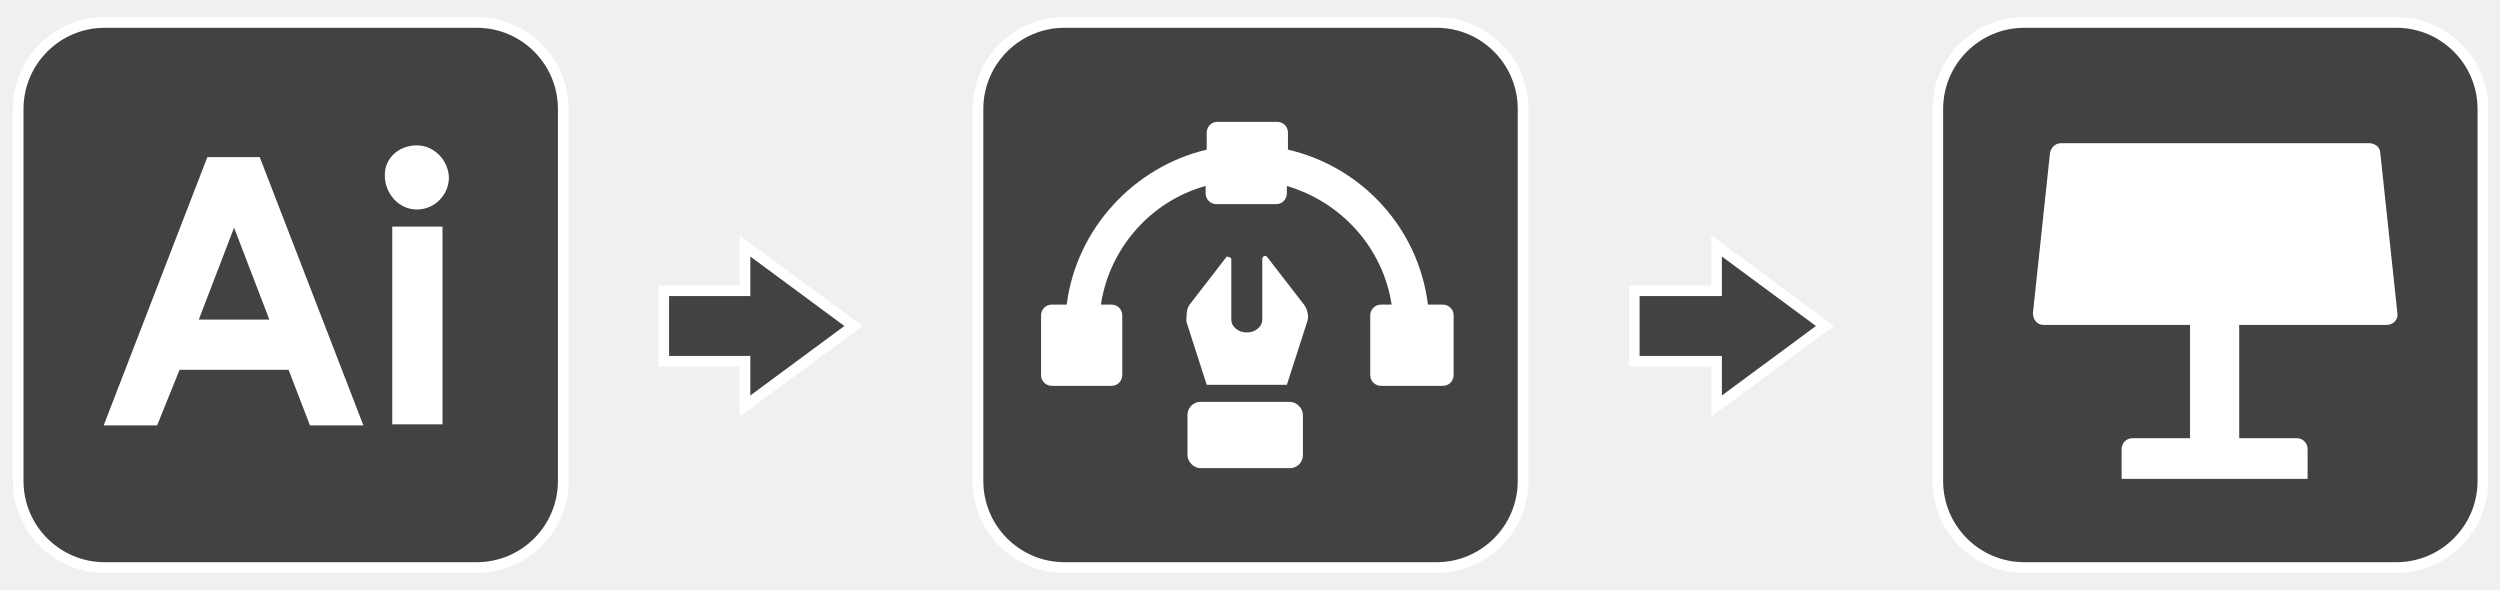
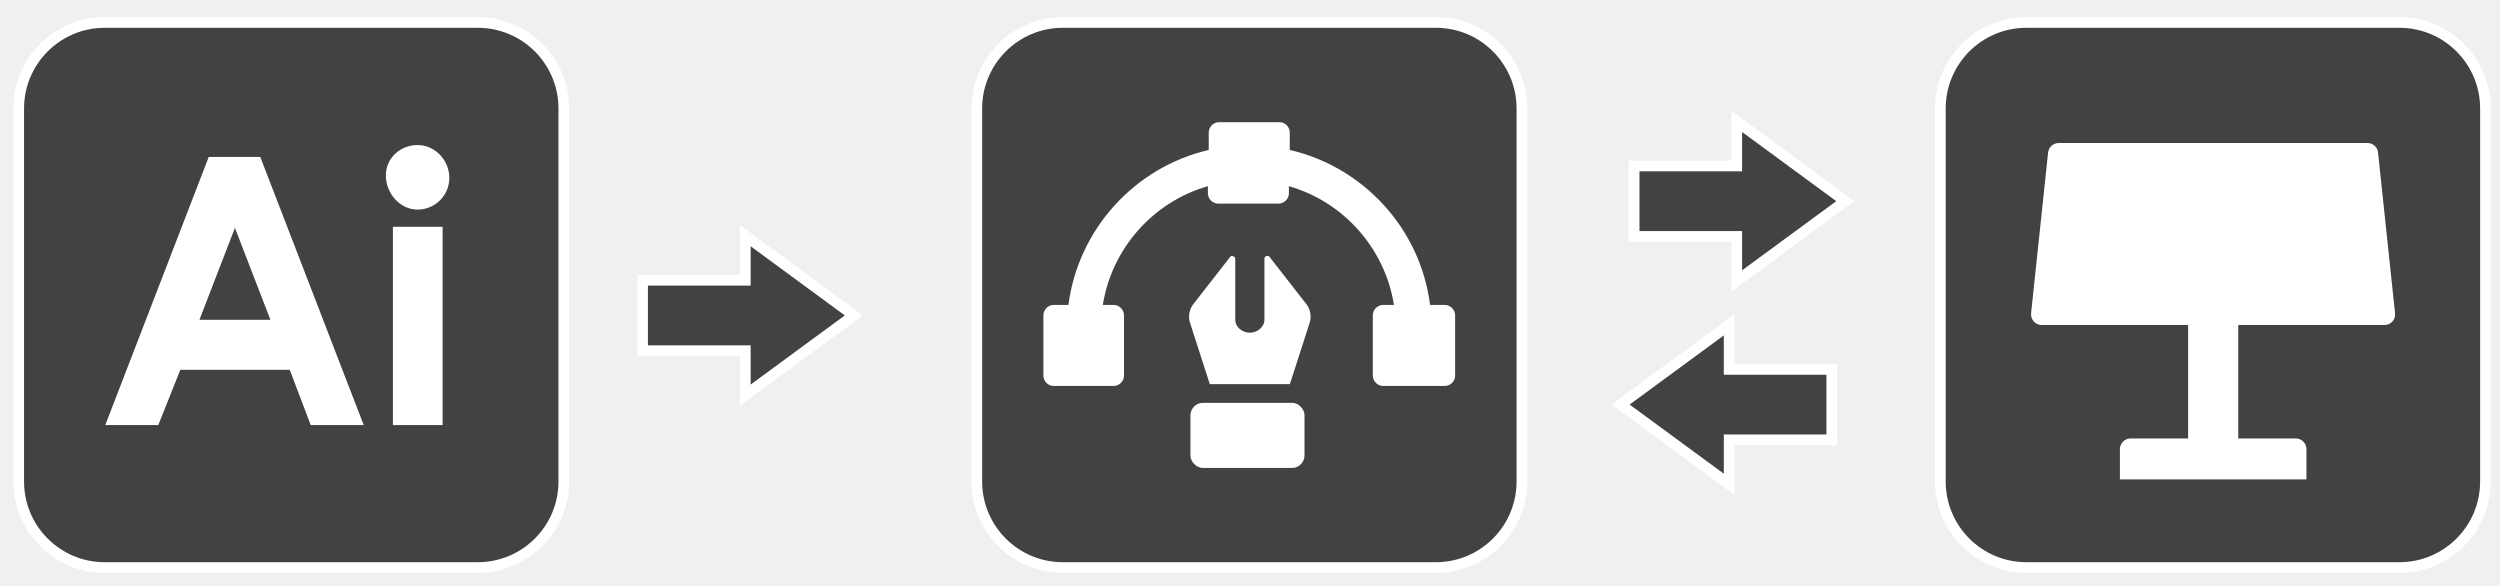
- <svg xmlns="http://www.w3.org/2000/svg" id="Icons" version="1.1" viewBox="0 0 233.9 55.2">
+ <svg xmlns="http://www.w3.org/2000/svg" id="Workflow_Icons" data-name="Workflow Icons" viewBox="0 0 233.9 54.75">
  <defs>
    <style>
-       .st0 {
+       .cls-1 {
        fill: #fff;
      }

-       .st1 {
+       .cls-2 {
        fill: none;
        stroke: #fff;
        stroke-width: 2px;
      }

-       .st2 {
+       .cls-3 {
        fill: #424242;
      }
    </style>
  </defs>
  <g>
-     <rect class="st1" x="2.2" y="2.6" width="50" height="50" rx="7.6" ry="7.6" />
-     <rect class="st1" x="92" y="2.6" width="50" height="50" rx="7.6" ry="7.6" />
-     <rect class="st1" x="181.8" y="2.6" width="50" height="50" rx="7.6" ry="7.6" />
-     <path class="st1" d="M19.5,14.7h4.8l9.7,25.1h-5l-2-5.2h-10.2l-2.1,5.2h-5l9.7-25.1h0ZM21.9,21.3l-3.3,8.6h6.6s-3.3-8.6-3.3-8.6ZM42,16.6c0,1.6-1.3,3-3,3s-3-1.5-3-3.2,1.4-2.8,3-2.8,3,1.4,3,3.1h0ZM36.7,21.2h4.7v18.5h-4.7s0-18.5,0-18.5Z" />
-     <path class="st1" d="M121.9,42.6c0,.6-.5,1.2-1.2,1.2h-8.4c-.6,0-1.2-.6-1.2-1.2v-3.8c0-.6.5-1.2,1.2-1.2h8.4c.6,0,1.2.6,1.2,1.2v3.8ZM134.8,36.1h-5.6c-.5,0-1-.4-1-1v-5.6c0-.5.4-1,1-1h1c-.8-5.3-4.7-9.6-9.8-11.1v.7c0,.5-.4,1-1,1h-5.6c-.5,0-1-.4-1-1v-.7c-5.1,1.4-9,5.8-9.8,11.1h1c.5,0,1,.4,1,1v5.6c0,.5-.4,1-1,1h-5.6c-.5,0-1-.4-1-1v-5.6c0-.5.4-1,1-1h1.4c.9-7.1,6.3-12.9,13.1-14.5v-1.6c0-.5.4-1,1-1h5.6c.5,0,1,.4,1,1v1.6c6.9,1.6,12.2,7.3,13.1,14.5h1.4c.5,0,1,.4,1,1v5.6c0,.5-.4,1-1,1h-.2ZM116.7,31.1c.7,0,1.4-.5,1.4-1.2v-5.7c0-.2.3-.4.5-.1l3.4,4.4c.3.4.5,1.1.3,1.6l-1.9,5.9h-7.5l-1.9-5.9c0-.6,0-1.2.3-1.6l3.4-4.4c0-.2.5,0,.5.1v5.7c0,.7.7,1.2,1.4,1.2h0Z" />
-     <path class="st1" d="M209.6,30.4h13.7c.6,0,1.1-.5,1-1.1l-1.6-15c0-.5-.5-.9-1-.9h-28.9c-.5,0-.9.4-1,.9l-1.6,15c0,.6.4,1.1,1,1.1h13.7v10.6h-5.4c-.6,0-1,.5-1,1v2.8h17.4v-2.8c0-.5-.4-1-1-1h-5.4v-10.6h.1Z" />
-     <polygon class="st1" points="79 30.5 70.2 24 70.2 27.7 62.6 27.7 62.6 33.3 70.2 33.3 70.2 37 79 30.5" />
-     <polygon class="st1" points="169.9 30.5 161.1 24 161.1 27.7 153.4 27.7 153.4 33.3 161.1 33.3 161.1 37 169.9 30.5" />
+     <g id="Illustrator">
+       <rect class="cls-2" x="2.25" y="2.6" width="50" height="50" rx="7.55" ry="7.55" />
+       <path class="cls-2" d="M19.53,14.68h4.82l9.68,25.09h-4.96l-1.96-5.17h-10.24l-2.06,5.17h-4.96l9.68-25.09ZM21.98,21.32l-3.32,8.6h6.64l-3.32-8.6ZM42.04,16.64c0,1.64-1.33,2.97-2.97,2.97s-2.97-1.5-2.97-3.21c0-1.61,1.36-2.83,2.97-2.83s2.97,1.4,2.97,3.08ZM36.76,21.22h4.65v18.55h-4.65v-18.55Z" />
+     </g>
+     <g id="KeyJig">
+       <rect class="cls-2" x="91.89" y="2.6" width="50" height="50" rx="7.55" ry="7.55" />
+       <path class="cls-2" d="M122.05,42.63c0,.57-.48,1.15-1.15,1.15h-8.37c-.57,0-1.15-.57-1.15-1.15v-3.79c0-.57.48-1.15,1.15-1.15h8.37c.57,0,1.15.57,1.15,1.15v3.79ZM135.05,36.11h-5.64c-.53,0-.97-.44-.97-.97v-5.64c0-.53.44-.97.97-.97h1.01c-.84-5.29-4.72-9.65-9.83-11.11v.66c0,.53-.44.97-.97.97h-5.64c-.53,0-.97-.44-.97-.97v-.66c-5.11,1.45-8.99,5.82-9.83,11.11h1.01c.53,0,.97.44.97.97v5.64c0,.53-.44.97-.97.97h-5.6c-.53,0-.97-.44-.97-.97v-5.64c0-.53.44-.97.97-.97h1.37c.93-7.14,6.26-12.91,13.13-14.5v-1.63c0-.53.44-.97.97-.97h5.64c.53,0,.97.44.97.97v1.63c6.87,1.59,12.21,7.32,13.13,14.5h1.37c.53,0,.97.44.97.97v5.64c0,.53-.44.97-.97.97h-.13ZM116.93,31.13c.71,0,1.37-.53,1.37-1.23v-5.73c0-.18.35-.35.48-.13l3.44,4.41c.35.44.48,1.06.35,1.63l-1.89,5.86h-7.49l-1.89-5.86c-.13-.57,0-1.19.35-1.63l3.44-4.41c.13-.22.48,0,.48.13v5.73c0,.71.66,1.23,1.37,1.23Z" />
+     </g>
+     <g id="Illustrator-2" data-name="Illustrator">
+       <rect class="cls-2" x="182.04" y="2.6" width="50" height="50" rx="7.55" ry="7.55" />
+       <path class="cls-2" d="M209.39,30.41h13.7c.59,0,1.06-.51.99-1.11l-1.59-15.03c-.05-.51-.48-.89-.99-.89h-28.89c-.51,0-.94.39-.99.89l-1.59,15.03c-.06.59.4,1.11.99,1.11h13.7v10.61h-5.38c-.55,0-1,.45-1,1v2.83h17.45v-2.83c0-.55-.45-1-1-1h-5.38v-10.61Z" />
+     </g>
+     <polygon id="Pointy" class="cls-2" points="79.04 29.51 70.23 23.04 70.23 26.72 60.62 26.72 60.62 32.31 70.23 32.31 70.23 35.98 79.04 29.51" />
+     <polygon id="Pointy-2" data-name="Pointy" class="cls-2" points="171.8 18.82 162.99 12.35 162.99 16.03 153.39 16.03 153.39 21.62 162.99 21.62 162.99 25.29 171.8 18.82" />
+     <polygon id="Pointy-3" data-name="Pointy" class="cls-2" points="152.47 37.85 161.28 44.32 161.28 40.65 170.88 40.65 170.88 35.06 161.28 35.06 161.28 31.38 152.47 37.85" />
  </g>
  <g>
-     <rect class="st2" x="2.2" y="2.6" width="50" height="50" rx="7.6" ry="7.6" />
-     <rect class="st2" x="92" y="2.6" width="50" height="50" rx="7.6" ry="7.6" />
-     <rect class="st2" x="181.8" y="2.6" width="50" height="50" rx="7.6" ry="7.6" />
-     <path class="st0" d="M19.5,14.7h4.8l9.7,25.1h-5l-2-5.2h-10.2l-2.1,5.2h-5l9.7-25.1h0ZM21.9,21.3l-3.3,8.6h6.6s-3.3-8.6-3.3-8.6ZM42,16.6c0,1.6-1.3,3-3,3s-3-1.5-3-3.2,1.4-2.8,3-2.8,3,1.4,3,3.1h0ZM36.7,21.2h4.7v18.5h-4.7s0-18.5,0-18.5Z" />
-     <path class="st0" d="M121.9,42.6c0,.6-.5,1.2-1.2,1.2h-8.4c-.6,0-1.2-.6-1.2-1.2v-3.8c0-.6.5-1.2,1.2-1.2h8.4c.6,0,1.2.6,1.2,1.2v3.8ZM134.8,36.1h-5.6c-.5,0-1-.4-1-1v-5.6c0-.5.4-1,1-1h1c-.8-5.3-4.7-9.6-9.8-11.1v.7c0,.5-.4,1-1,1h-5.6c-.5,0-1-.4-1-1v-.7c-5.1,1.4-9,5.8-9.8,11.1h1c.5,0,1,.4,1,1v5.6c0,.5-.4,1-1,1h-5.6c-.5,0-1-.4-1-1v-5.6c0-.5.4-1,1-1h1.4c.9-7.1,6.3-12.9,13.1-14.5v-1.6c0-.5.4-1,1-1h5.6c.5,0,1,.4,1,1v1.6c6.9,1.6,12.2,7.3,13.1,14.5h1.4c.5,0,1,.4,1,1v5.6c0,.5-.4,1-1,1h-.2ZM116.7,31.1c.7,0,1.4-.5,1.4-1.2v-5.7c0-.2.3-.4.5-.1l3.4,4.4c.3.4.5,1.1.3,1.6l-1.9,5.9h-7.5l-1.9-5.9c0-.6,0-1.2.3-1.6l3.4-4.4c0-.2.5,0,.5.1v5.7c0,.7.7,1.2,1.4,1.2h0Z" />
-     <path class="st0" d="M209.6,30.4h13.7c.6,0,1.1-.5,1-1.1l-1.6-15c0-.5-.5-.9-1-.9h-28.9c-.5,0-.9.4-1,.9l-1.6,15c0,.6.4,1.1,1,1.1h13.7v10.6h-5.4c-.6,0-1,.5-1,1v2.8h17.4v-2.8c0-.5-.4-1-1-1h-5.4v-10.6h.1Z" />
-     <polygon class="st2" points="79 30.5 70.2 24 70.2 27.7 62.6 27.7 62.6 33.3 70.2 33.3 70.2 37 79 30.5" />
-     <polygon class="st2" points="169.9 30.5 161.1 24 161.1 27.7 153.4 27.7 153.4 33.3 161.1 33.3 161.1 37 169.9 30.5" />
+     <g id="Illustrator-3" data-name="Illustrator">
+       <rect class="cls-3" x="2.25" y="2.6" width="50" height="50" rx="7.55" ry="7.55" />
+       <path class="cls-1" d="M19.53,14.68h4.82l9.68,25.09h-4.96l-1.96-5.17h-10.24l-2.06,5.17h-4.96l9.68-25.09ZM21.98,21.32l-3.32,8.6h6.64l-3.32-8.6ZM42.04,16.64c0,1.64-1.33,2.97-2.97,2.97s-2.97-1.5-2.97-3.21c0-1.61,1.36-2.83,2.97-2.83s2.97,1.4,2.97,3.08ZM36.76,21.22h4.65v18.55h-4.65v-18.55Z" />
+     </g>
+     <g id="KeyJig-2" data-name="KeyJig">
+       <rect class="cls-3" x="91.89" y="2.6" width="50" height="50" rx="7.55" ry="7.55" />
+       <path class="cls-1" d="M122.05,42.63c0,.57-.48,1.15-1.15,1.15h-8.37c-.57,0-1.15-.57-1.15-1.15v-3.79c0-.57.48-1.15,1.15-1.15h8.37c.57,0,1.15.57,1.15,1.15v3.79ZM135.05,36.11h-5.64c-.53,0-.97-.44-.97-.97v-5.64c0-.53.44-.97.97-.97h1.01c-.84-5.29-4.72-9.65-9.83-11.11v.66c0,.53-.44.97-.97.97h-5.64c-.53,0-.97-.44-.97-.97v-.66c-5.11,1.45-8.99,5.82-9.83,11.11h1.01c.53,0,.97.44.97.97v5.64c0,.53-.44.97-.97.97h-5.6c-.53,0-.97-.44-.97-.97v-5.64c0-.53.44-.97.97-.97h1.37c.93-7.14,6.26-12.91,13.13-14.5v-1.63c0-.53.44-.97.97-.97h5.64c.53,0,.97.44.97.97v1.63c6.87,1.59,12.21,7.32,13.13,14.5h1.37c.53,0,.97.44.97.97v5.64c0,.53-.44.97-.97.97h-.13ZM116.93,31.13c.71,0,1.37-.53,1.37-1.23v-5.73c0-.18.35-.35.48-.13l3.44,4.41c.35.44.48,1.06.35,1.63l-1.89,5.86h-7.49l-1.89-5.86c-.13-.57,0-1.19.35-1.63l3.44-4.41c.13-.22.48,0,.48.13v5.73c0,.71.66,1.23,1.37,1.23Z" />
+     </g>
+     <g id="Illustrator-4" data-name="Illustrator">
+       <rect class="cls-3" x="182.04" y="2.6" width="50" height="50" rx="7.55" ry="7.55" />
+       <path class="cls-1" d="M209.39,30.41h13.7c.59,0,1.06-.51.99-1.11l-1.59-15.03c-.05-.51-.48-.89-.99-.89h-28.89c-.51,0-.94.39-.99.89l-1.59,15.03c-.06.59.4,1.11.99,1.11h13.7v10.61h-5.38c-.55,0-1,.45-1,1v2.83h17.45v-2.83c0-.55-.45-1-1-1h-5.38v-10.61Z" />
+     </g>
+     <polygon id="Pointy-4" data-name="Pointy" class="cls-3" points="79.04 29.51 70.23 23.04 70.23 26.72 60.62 26.72 60.62 32.31 70.23 32.31 70.23 35.98 79.04 29.51" />
+     <polygon id="Pointy-5" data-name="Pointy" class="cls-3" points="171.8 18.82 162.99 12.35 162.99 16.03 153.39 16.03 153.39 21.62 162.99 21.62 162.99 25.29 171.8 18.82" />
+     <polygon id="Pointy-6" data-name="Pointy" class="cls-3" points="152.47 37.85 161.28 44.32 161.28 40.65 170.88 40.65 170.88 35.06 161.28 35.06 161.28 31.38 152.47 37.85" />
  </g>
</svg>
